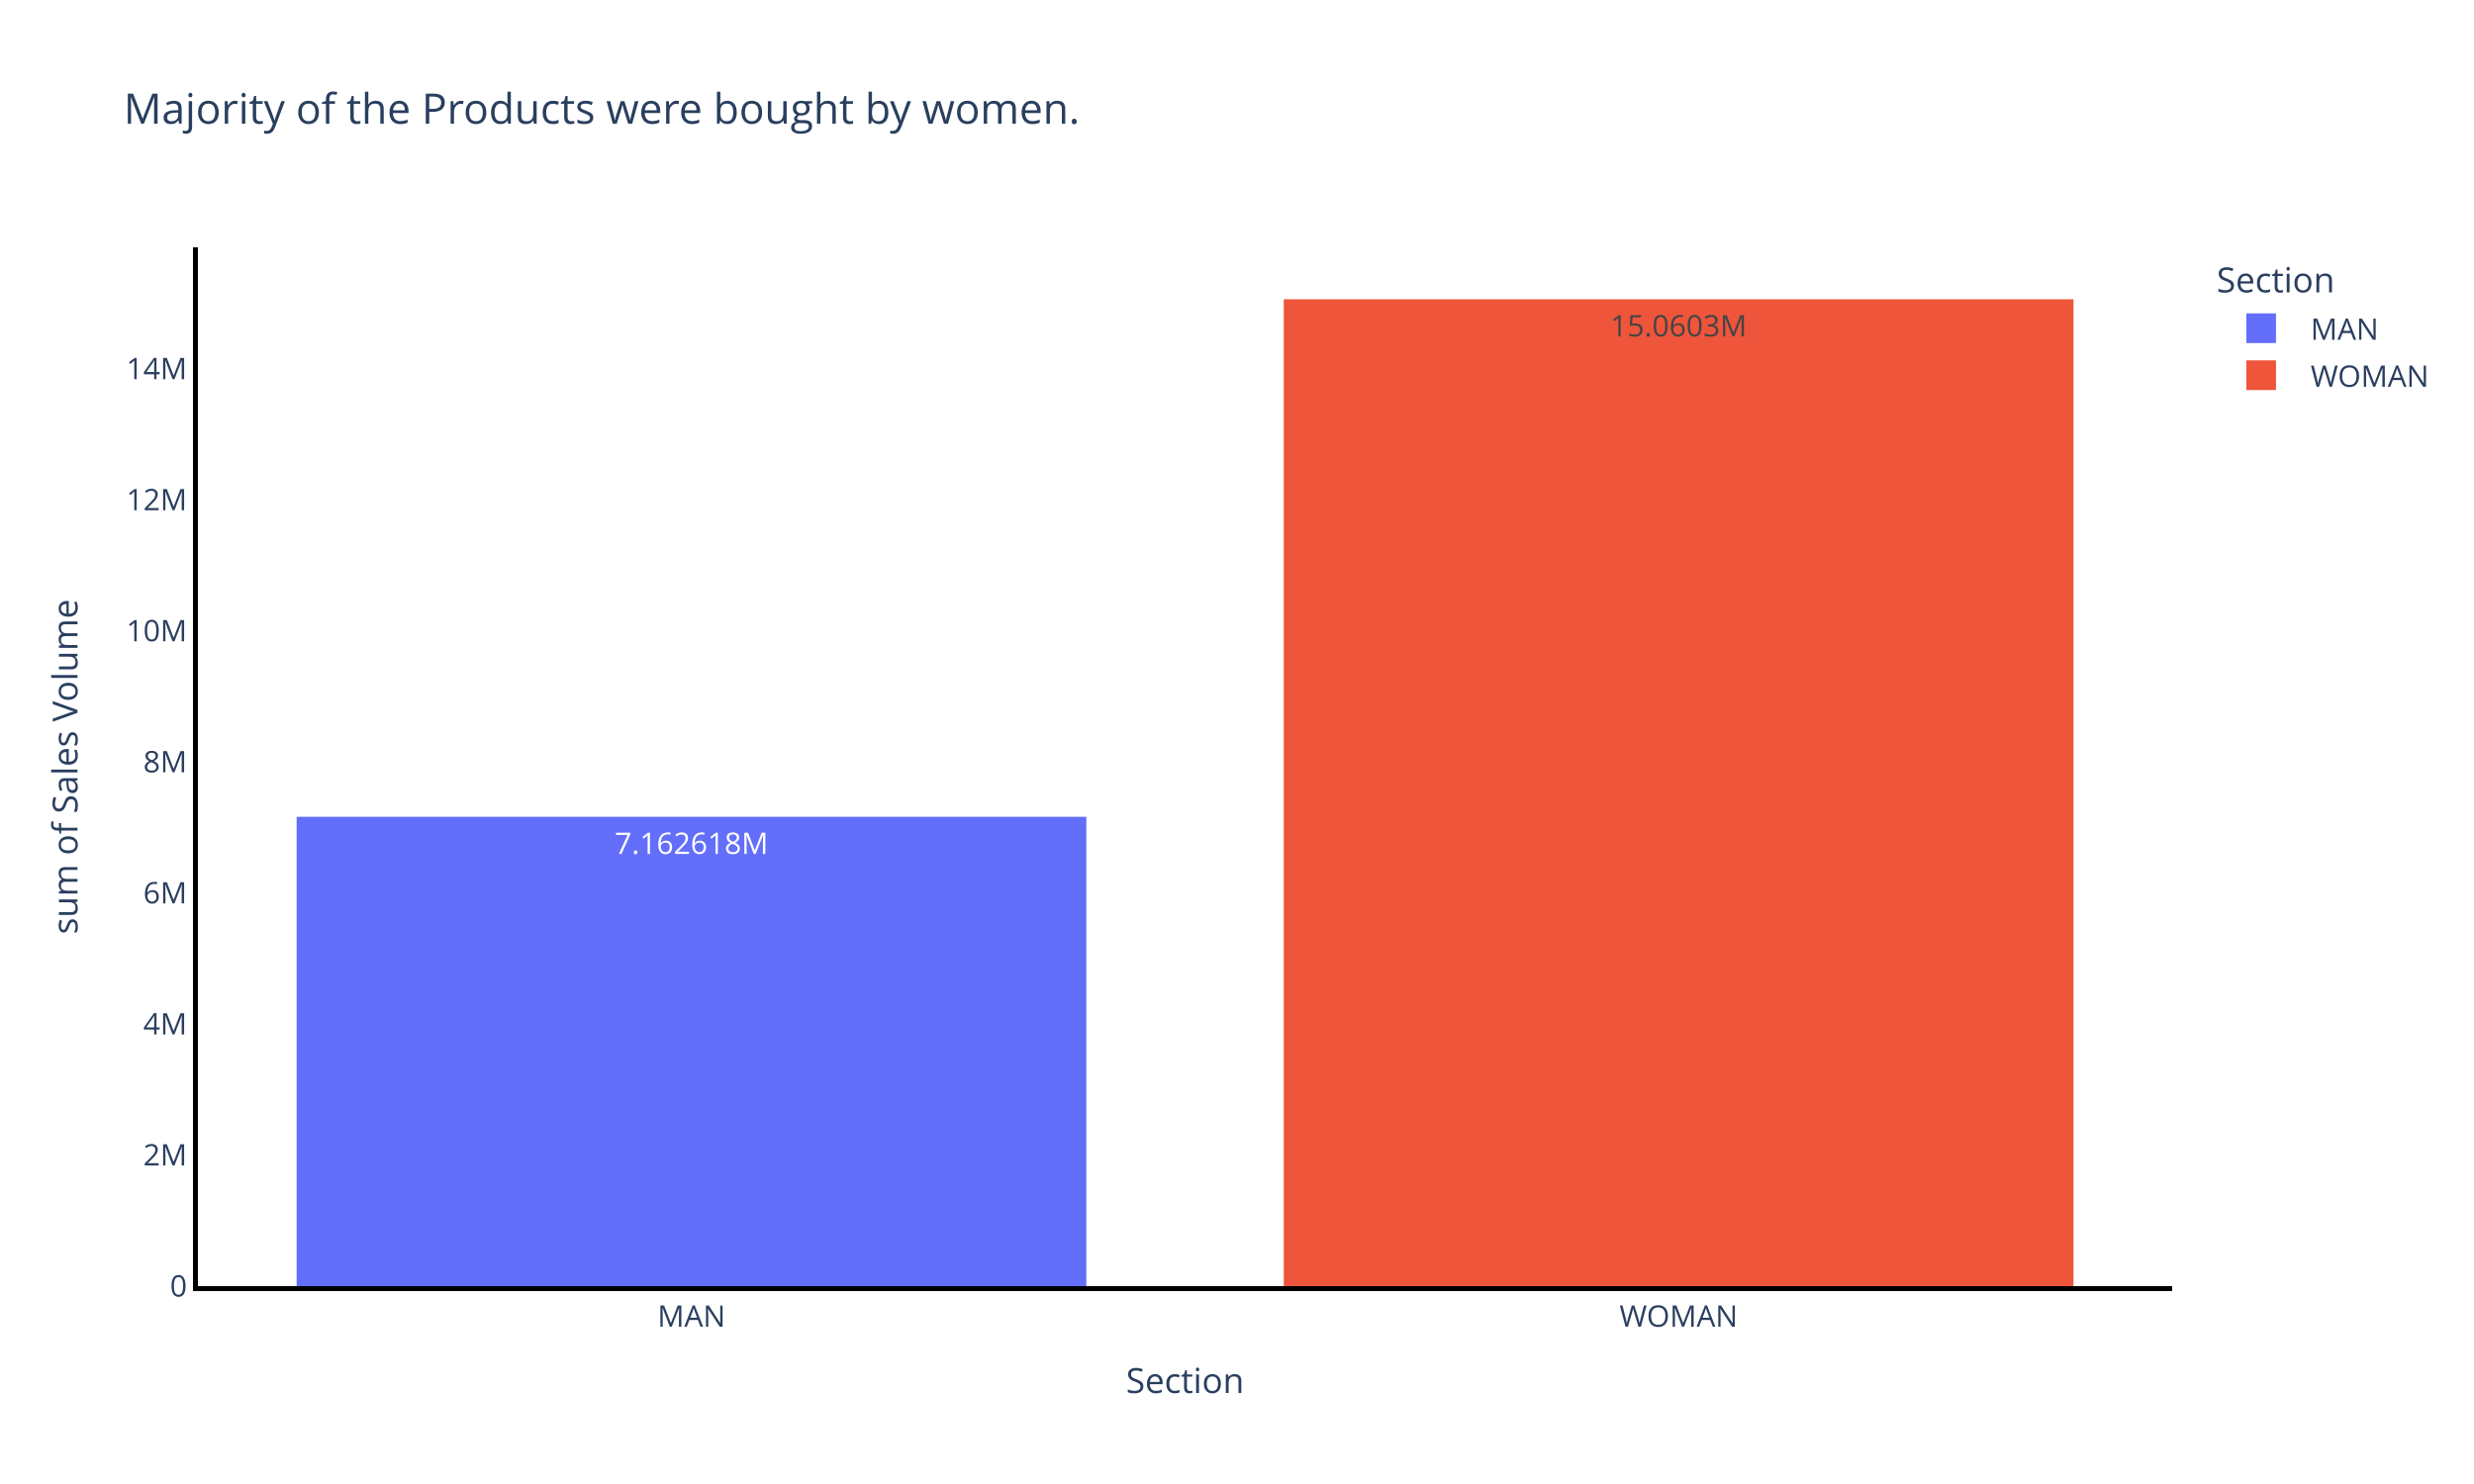
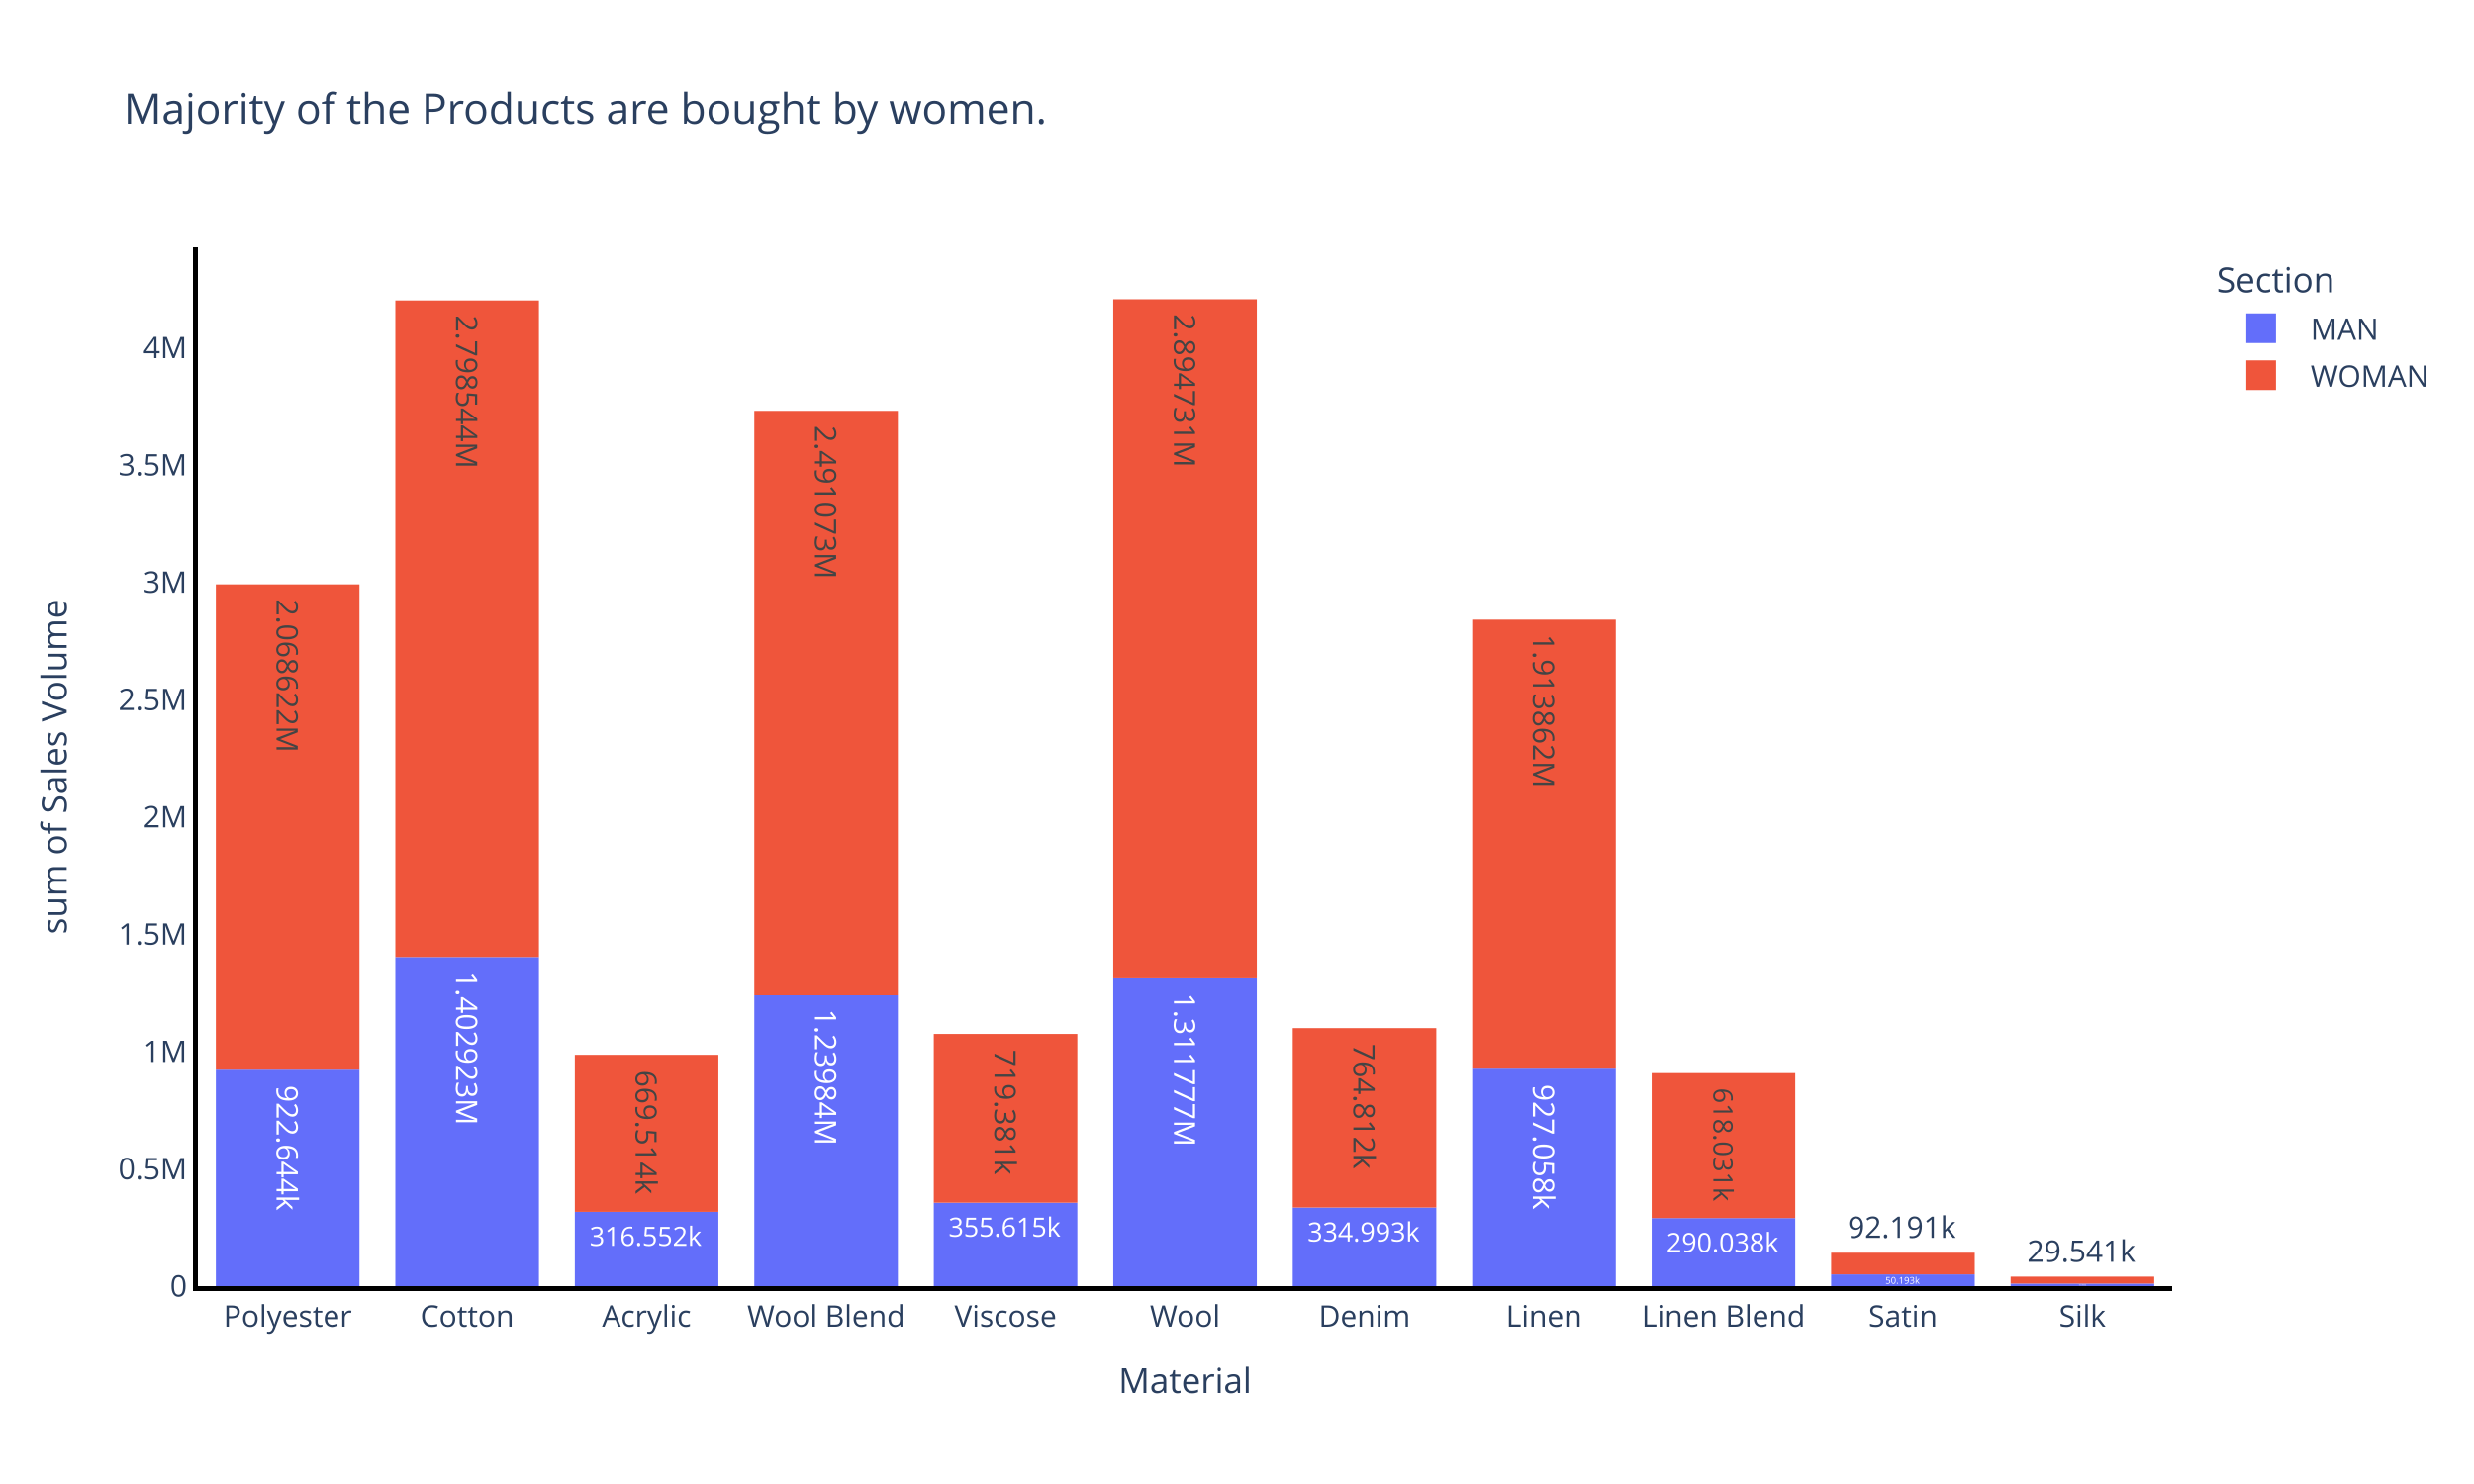
<svg xmlns="http://www.w3.org/2000/svg" class="main-svg" width="1000" height="600" style="" viewBox="0 0 1000 600">
  <rect x="0" y="0" width="1000" height="600" style="fill: rgb(255, 255, 255); fill-opacity: 1;" />
-   <defs id="defs-6e9154">
+   <defs id="defs-4e3ecd">
    <g class="clips">
-       <clipPath id="clip6e9154xyplot" class="plotclip">
+       <clipPath id="clip4e3ecdxyplot" class="plotclip">
        <rect width="798" height="420" />
      </clipPath>
-       <clipPath class="axesclip" id="clip6e9154x">
+       <clipPath class="axesclip" id="clip4e3ecdx">
        <rect x="80" y="0" width="798" height="600" />
      </clipPath>
-       <clipPath class="axesclip" id="clip6e9154y">
+       <clipPath class="axesclip" id="clip4e3ecdy">
        <rect x="0" y="100" width="1000" height="420" />
      </clipPath>
-       <clipPath class="axesclip" id="clip6e9154xy">
+       <clipPath class="axesclip" id="clip4e3ecdxy">
        <rect x="80" y="100" width="798" height="420" />
      </clipPath>
    </g>
    <g class="gradients" />
    <g class="patterns" />
  </defs>
  <g class="bglayer" />
  <g class="layer-below">
    <g class="imagelayer" />
    <g class="shapelayer" />
  </g>
  <g class="cartesianlayer">
    <g class="subplot xy">
      <g class="layer-subplot">
        <g class="shapelayer" />
        <g class="imagelayer" />
      </g>
      <g class="minor-gridlayer">
        <g class="x" />
        <g class="y" />
      </g>
      <g class="gridlayer">
        <g class="x" />
        <g class="y" />
      </g>
      <g class="zerolinelayer">
        <path class="yzl zl crisp" transform="translate(0,520)" d="M80,0h798" style="stroke: rgb(255, 255, 255); stroke-opacity: 1; stroke-width: 2px;" />
      </g>
      <g class="layer-between">
        <g class="shapelayer" />
        <g class="imagelayer" />
      </g>
      <path class="xlines-below" />
      <path class="ylines-below" />
      <g class="overlines-below" />
      <g class="xaxislayer-below" />
      <g class="yaxislayer-below" />
      <g class="overaxes-below" />
      <g class="overplot">
-         <g class="xy" transform="translate(80,100)" clip-path="url(#clip6e9154xyplot)">
+         <g class="xy" transform="translate(80,100)" clip-path="url(#clip4e3ecdxyplot)">
          <g class="barlayer mlayer">
            <g class="trace bars" style="opacity: 1;">
              <g class="points">
                <g class="point">
-                   <path d="M39.9,420V230.24H359.1V420Z" style="vector-effect: none; opacity: 1; stroke-width: 0px; fill: rgb(99, 110, 250); fill-opacity: 1;" />
-                   <text class="bartext bartext-inside" text-anchor="middle" data-notex="1" x="0" y="0" style="font-family: 'Open Sans', verdana, arial, sans-serif; font-size: 12px; fill: rgb(255, 255, 255); fill-opacity: 1; white-space: pre;" transform="translate(199.5,245.24)">7.162618M</text>
+                   <path d="M7.25,420V332.48H65.29V420Z" style="vector-effect: none; opacity: 1; stroke-width: 0px; fill: rgb(99, 110, 250); fill-opacity: 1;" />
+                   <text class="bartext bartext-inside" text-anchor="middle" data-notex="1" x="0" y="0" style="font-family: 'Open Sans', verdana, arial, sans-serif; font-size: 12px; fill: rgb(255, 255, 255); fill-opacity: 1; white-space: pre;" transform="translate(35.82566,369.0493)rotate(90 0.4443359 -4.5)">922.644k</text>
+                 </g>
+                 <g class="point">
+                   <path d="M79.8,420V286.93H137.84V420Z" style="vector-effect: none; opacity: 1; stroke-width: 0px; fill: rgb(99, 110, 250); fill-opacity: 1;" />
+                   <text class="bartext bartext-inside" text-anchor="middle" data-notex="1" x="0" y="0" style="font-family: 'Open Sans', verdana, arial, sans-serif; font-size: 12px; fill: rgb(255, 255, 255); fill-opacity: 1; white-space: pre;" transform="translate(108.82,328.3753)rotate(90 0 -4.5)">1.402923M</text>
+                 </g>
+                 <g class="point">
+                   <path d="M152.35,420V389.97H210.38V420Z" style="vector-effect: none; opacity: 1; stroke-width: 0px; fill: rgb(99, 110, 250); fill-opacity: 1;" />
+                   <text class="bartext bartext-inside" text-anchor="middle" data-notex="1" x="0" y="0" style="font-family: 'Open Sans', verdana, arial, sans-serif; font-size: 12px; fill: rgb(255, 255, 255); fill-opacity: 1; white-space: pre;" transform="translate(180.9674,403.7092)scale(0.8949293)">316.552k</text>
+                 </g>
+                 <g class="point">
+                   <path d="M224.89,420V302.4H282.93V420Z" style="vector-effect: none; opacity: 1; stroke-width: 0px; fill: rgb(99, 110, 250); fill-opacity: 1;" />
+                   <text class="bartext bartext-inside" text-anchor="middle" data-notex="1" x="0" y="0" style="font-family: 'Open Sans', verdana, arial, sans-serif; font-size: 12px; fill: rgb(255, 255, 255); fill-opacity: 1; white-space: pre;" transform="translate(253.91,340.0328)rotate(90 0 -4.5)">1.23984M</text>
+                 </g>
+                 <g class="point">
+                   <path d="M297.44,420V386.27H355.47V420Z" style="vector-effect: none; opacity: 1; stroke-width: 0px; fill: rgb(99, 110, 250); fill-opacity: 1;" />
+                   <text class="bartext bartext-inside" text-anchor="middle" data-notex="1" x="0" y="0" style="font-family: 'Open Sans', verdana, arial, sans-serif; font-size: 12px; fill: rgb(255, 255, 255); fill-opacity: 1; white-space: pre;" transform="translate(326.0574,400.0092)scale(0.8949293)">355.615k</text>
+                 </g>
+                 <g class="point">
+                   <path d="M369.98,420V295.57H428.02V420Z" style="vector-effect: none; opacity: 1; stroke-width: 0px; fill: rgb(99, 110, 250); fill-opacity: 1;" />
+                   <text class="bartext bartext-inside" text-anchor="middle" data-notex="1" x="0" y="0" style="font-family: 'Open Sans', verdana, arial, sans-serif; font-size: 12px; fill: rgb(255, 255, 255); fill-opacity: 1; white-space: pre;" transform="translate(399,337.0153)rotate(90 0 -4.5)">1.311777M</text>
+                 </g>
+                 <g class="point">
+                   <path d="M442.53,420V388.22H500.56V420Z" style="vector-effect: none; opacity: 1; stroke-width: 0px; fill: rgb(99, 110, 250); fill-opacity: 1;" />
+                   <text class="bartext bartext-inside" text-anchor="middle" data-notex="1" x="0" y="0" style="font-family: 'Open Sans', verdana, arial, sans-serif; font-size: 12px; fill: rgb(255, 255, 255); fill-opacity: 1; white-space: pre;" transform="translate(471.1474,401.9592)scale(0.8949293)">334.993k</text>
+                 </g>
+                 <g class="point">
+                   <path d="M515.07,420V332.07H573.11V420Z" style="vector-effect: none; opacity: 1; stroke-width: 0px; fill: rgb(99, 110, 250); fill-opacity: 1;" />
+                   <text class="bartext bartext-inside" text-anchor="middle" data-notex="1" x="0" y="0" style="font-family: 'Open Sans', verdana, arial, sans-serif; font-size: 12px; fill: rgb(255, 255, 255); fill-opacity: 1; white-space: pre;" transform="translate(543.6457,368.6393)rotate(90 0.4443359 -4.5)">927.058k</text>
+                 </g>
+                 <g class="point">
+                   <path d="M587.62,420V392.49H645.65V420Z" style="vector-effect: none; opacity: 1; stroke-width: 0px; fill: rgb(99, 110, 250); fill-opacity: 1;" />
+                   <text class="bartext bartext-inside" text-anchor="middle" data-notex="1" x="0" y="0" style="font-family: 'Open Sans', verdana, arial, sans-serif; font-size: 12px; fill: rgb(255, 255, 255); fill-opacity: 1; white-space: pre;" transform="translate(616.2374,406.2292)scale(0.8949293)">290.038k</text>
+                 </g>
+                 <g class="point">
+                   <path d="M660.16,420V415.24H718.2V420Z" style="vector-effect: none; opacity: 1; stroke-width: 0px; fill: rgb(99, 110, 250); fill-opacity: 1;" />
+                   <text class="bartext bartext-inside" text-anchor="middle" data-notex="1" x="0" y="0" style="font-family: 'Open Sans', verdana, arial, sans-serif; font-size: 12px; fill: rgb(255, 255, 255); fill-opacity: 1; white-space: pre;" transform="translate(689.0396,419.048)scale(0.3173333)">50.193k</text>
+                 </g>
+                 <g class="point">
+                   <path d="M732.71,420V418.96H790.75V420Z" style="vector-effect: none; opacity: 1; stroke-width: 0px; fill: rgb(99, 110, 250); fill-opacity: 1;" />
+                   <text class="bartext bartext-inside" text-anchor="middle" data-notex="1" x="0" y="0" style="font-family: 'Open Sans', verdana, arial, sans-serif; font-size: 12px; fill: rgb(255, 255, 255); fill-opacity: 1; white-space: pre;" transform="translate(761.6993,419.792)scale(0.06933333)">10.985k</text>
                </g>
              </g>
            </g>
            <g class="trace bars" style="opacity: 1;">
              <g class="points">
                <g class="point">
-                   <path d="M438.9,420V21H758.1V420Z" style="vector-effect: none; opacity: 1; stroke-width: 0px; fill: rgb(239, 85, 59); fill-opacity: 1;" />
-                   <text class="bartext bartext-inside" text-anchor="middle" data-notex="1" x="0" y="0" style="font-family: 'Open Sans', verdana, arial, sans-serif; font-size: 12px; fill: rgb(68, 68, 68); fill-opacity: 1; white-space: pre;" transform="translate(598.5,36)">15.0603M</text>
+                   <path d="M7.25,332.48V136.27H65.29V332.48Z" style="vector-effect: none; opacity: 1; stroke-width: 0px; fill: rgb(239, 85, 59); fill-opacity: 1;" />
+                   <text class="bartext bartext-inside" text-anchor="middle" data-notex="1" x="0" y="0" style="font-family: 'Open Sans', verdana, arial, sans-serif; font-size: 12px; fill: rgb(68, 68, 68); fill-opacity: 1; white-space: pre;" transform="translate(36.27,177.7153)rotate(90 0 -4.5)">2.068622M</text>
+                 </g>
+                 <g class="point">
+                   <path d="M79.8,286.93V21.48H137.84V286.93Z" style="vector-effect: none; opacity: 1; stroke-width: 0px; fill: rgb(239, 85, 59); fill-opacity: 1;" />
+                   <text class="bartext bartext-inside" text-anchor="middle" data-notex="1" x="0" y="0" style="font-family: 'Open Sans', verdana, arial, sans-serif; font-size: 12px; fill: rgb(68, 68, 68); fill-opacity: 1; white-space: pre;" transform="translate(108.82,62.92531)rotate(90 0 -4.5)">2.798544M</text>
+                 </g>
+                 <g class="point">
+                   <path d="M152.35,389.97V326.47H210.38V389.97Z" style="vector-effect: none; opacity: 1; stroke-width: 0px; fill: rgb(239, 85, 59); fill-opacity: 1;" />
+                   <text class="bartext bartext-inside" text-anchor="middle" data-notex="1" x="0" y="0" style="font-family: 'Open Sans', verdana, arial, sans-serif; font-size: 12px; fill: rgb(68, 68, 68); fill-opacity: 1; white-space: pre;" transform="translate(180.9255,362.6706)scale(0.9890147)rotate(90 0.4443359 -4.5)">669.514k</text>
+                 </g>
+                 <g class="point">
+                   <path d="M224.89,302.4V66.11H282.93V302.4Z" style="vector-effect: none; opacity: 1; stroke-width: 0px; fill: rgb(239, 85, 59); fill-opacity: 1;" />
+                   <text class="bartext bartext-inside" text-anchor="middle" data-notex="1" x="0" y="0" style="font-family: 'Open Sans', verdana, arial, sans-serif; font-size: 12px; fill: rgb(68, 68, 68); fill-opacity: 1; white-space: pre;" transform="translate(253.91,107.5553)rotate(90 0 -4.5)">2.491073M</text>
+                 </g>
+                 <g class="point">
+                   <path d="M297.44,386.27V318.03H355.47V386.27Z" style="vector-effect: none; opacity: 1; stroke-width: 0px; fill: rgb(239, 85, 59); fill-opacity: 1;" />
+                   <text class="bartext bartext-inside" text-anchor="middle" data-notex="1" x="0" y="0" style="font-family: 'Open Sans', verdana, arial, sans-serif; font-size: 12px; fill: rgb(68, 68, 68); fill-opacity: 1; white-space: pre;" transform="translate(326.0107,354.5993)rotate(90 0.4443359 -4.5)">719.381k</text>
+                 </g>
+                 <g class="point">
+                   <path d="M369.98,295.57V21H428.02V295.57Z" style="vector-effect: none; opacity: 1; stroke-width: 0px; fill: rgb(239, 85, 59); fill-opacity: 1;" />
+                   <text class="bartext bartext-inside" text-anchor="middle" data-notex="1" x="0" y="0" style="font-family: 'Open Sans', verdana, arial, sans-serif; font-size: 12px; fill: rgb(68, 68, 68); fill-opacity: 1; white-space: pre;" transform="translate(399,62.44531)rotate(90 0 -4.5)">2.894731M</text>
+                 </g>
+                 <g class="point">
+                   <path d="M442.53,388.22V315.68H500.56V388.22Z" style="vector-effect: none; opacity: 1; stroke-width: 0px; fill: rgb(239, 85, 59); fill-opacity: 1;" />
+                   <text class="bartext bartext-inside" text-anchor="middle" data-notex="1" x="0" y="0" style="font-family: 'Open Sans', verdana, arial, sans-serif; font-size: 12px; fill: rgb(68, 68, 68); fill-opacity: 1; white-space: pre;" transform="translate(471.1007,352.2493)rotate(90 0.4443359 -4.5)">764.812k</text>
+                 </g>
+                 <g class="point">
+                   <path d="M515.07,332.07V150.53H573.11V332.07Z" style="vector-effect: none; opacity: 1; stroke-width: 0px; fill: rgb(239, 85, 59); fill-opacity: 1;" />
+                   <text class="bartext bartext-inside" text-anchor="middle" data-notex="1" x="0" y="0" style="font-family: 'Open Sans', verdana, arial, sans-serif; font-size: 12px; fill: rgb(68, 68, 68); fill-opacity: 1; white-space: pre;" transform="translate(544.09,191.9753)rotate(90 0 -4.5)">1.913862M</text>
+                 </g>
+                 <g class="point">
+                   <path d="M587.62,392.49V333.87H645.65V392.49Z" style="vector-effect: none; opacity: 1; stroke-width: 0px; fill: rgb(239, 85, 59); fill-opacity: 1;" />
+                   <text class="bartext bartext-inside" text-anchor="middle" data-notex="1" x="0" y="0" style="font-family: 'Open Sans', verdana, arial, sans-serif; font-size: 12px; fill: rgb(68, 68, 68); fill-opacity: 1; white-space: pre;" transform="translate(616.2328,367.2528)scale(0.9050774)rotate(90 0.4443359 -4.5)">618.031k</text>
+                 </g>
+                 <g class="point">
+                   <path d="M660.16,415.24V406.49H718.2V415.24Z" style="vector-effect: none; opacity: 1; stroke-width: 0px; fill: rgb(239, 85, 59); fill-opacity: 1;" />
+                   <text class="bartext bartext-outside" text-anchor="middle" data-notex="1" x="0" y="0" style="font-family: 'Open Sans', verdana, arial, sans-serif; font-size: 12px; fill: rgb(42, 63, 95); fill-opacity: 1; white-space: pre;" transform="translate(688.7376,400.49)">92.191k</text>
+                 </g>
+                 <g class="point">
+                   <path d="M732.71,418.96V416.16H790.75V418.96Z" style="vector-effect: none; opacity: 1; stroke-width: 0px; fill: rgb(239, 85, 59); fill-opacity: 1;" />
+                   <text class="bartext bartext-outside" text-anchor="middle" data-notex="1" x="0" y="0" style="font-family: 'Open Sans', verdana, arial, sans-serif; font-size: 12px; fill: rgb(42, 63, 95); fill-opacity: 1; white-space: pre;" transform="translate(761.2876,410.16)">29.541k</text>
                </g>
              </g>
            </g>
          </g>
        </g>
      </g>
      <g class="zerolinelayer-above" />
      <path class="xlines-above crisp" d="M78,521H878" style="fill: none; stroke-width: 2px; stroke: rgb(0, 0, 0); stroke-opacity: 1;" />
      <path class="ylines-above crisp" d="M79,100V520" style="fill: none; stroke-width: 2px; stroke: rgb(0, 0, 0); stroke-opacity: 1;" />
      <g class="overlines-above" />
      <g class="xaxislayer-above">
        <g class="xtick">
-           <text text-anchor="middle" x="0" y="536.4" transform="translate(279.5,0)" style="font-family: 'Open Sans', verdana, arial, sans-serif; font-size: 12px; fill: rgb(42, 63, 95); fill-opacity: 1; white-space: pre;">MAN</text>
-         </g>
-         <g class="xtick">
-           <text text-anchor="middle" x="0" y="536.4" transform="translate(678.5,0)" style="font-family: 'Open Sans', verdana, arial, sans-serif; font-size: 12px; fill: rgb(42, 63, 95); fill-opacity: 1; white-space: pre;">WOMAN</text>
+           <text text-anchor="middle" x="0" y="536.4" transform="translate(116.27,0)" style="font-family: 'Open Sans', verdana, arial, sans-serif; font-size: 12px; fill: rgb(42, 63, 95); fill-opacity: 1; white-space: pre;">Polyester</text>
+         </g>
+         <g class="xtick">
+           <text text-anchor="middle" x="0" y="536.4" transform="translate(188.82,0)" style="font-family: 'Open Sans', verdana, arial, sans-serif; font-size: 12px; fill: rgb(42, 63, 95); fill-opacity: 1; white-space: pre;">Cotton</text>
+         </g>
+         <g class="xtick">
+           <text text-anchor="middle" x="0" y="536.4" transform="translate(261.36,0)" style="font-family: 'Open Sans', verdana, arial, sans-serif; font-size: 12px; fill: rgb(42, 63, 95); fill-opacity: 1; white-space: pre;">Acrylic</text>
+         </g>
+         <g class="xtick">
+           <text text-anchor="middle" x="0" y="536.4" transform="translate(333.91,0)" style="font-family: 'Open Sans', verdana, arial, sans-serif; font-size: 12px; fill: rgb(42, 63, 95); fill-opacity: 1; white-space: pre;">Wool Blend</text>
+         </g>
+         <g class="xtick">
+           <text text-anchor="middle" x="0" y="536.4" transform="translate(406.45,0)" style="font-family: 'Open Sans', verdana, arial, sans-serif; font-size: 12px; fill: rgb(42, 63, 95); fill-opacity: 1; white-space: pre;">Viscose</text>
+         </g>
+         <g class="xtick">
+           <text text-anchor="middle" x="0" y="536.4" transform="translate(479,0)" style="font-family: 'Open Sans', verdana, arial, sans-serif; font-size: 12px; fill: rgb(42, 63, 95); fill-opacity: 1; white-space: pre;">Wool</text>
+         </g>
+         <g class="xtick">
+           <text text-anchor="middle" x="0" y="536.4" transform="translate(551.55,0)" style="font-family: 'Open Sans', verdana, arial, sans-serif; font-size: 12px; fill: rgb(42, 63, 95); fill-opacity: 1; white-space: pre;">Denim</text>
+         </g>
+         <g class="xtick">
+           <text text-anchor="middle" x="0" y="536.4" transform="translate(624.09,0)" style="font-family: 'Open Sans', verdana, arial, sans-serif; font-size: 12px; fill: rgb(42, 63, 95); fill-opacity: 1; white-space: pre;">Linen</text>
+         </g>
+         <g class="xtick">
+           <text text-anchor="middle" x="0" y="536.4" transform="translate(696.64,0)" style="font-family: 'Open Sans', verdana, arial, sans-serif; font-size: 12px; fill: rgb(42, 63, 95); fill-opacity: 1; white-space: pre;">Linen Blend</text>
+         </g>
+         <g class="xtick">
+           <text text-anchor="middle" x="0" y="536.4" transform="translate(769.18,0)" style="font-family: 'Open Sans', verdana, arial, sans-serif; font-size: 12px; fill: rgb(42, 63, 95); fill-opacity: 1; white-space: pre;">Satin</text>
+         </g>
+         <g class="xtick">
+           <text text-anchor="middle" x="0" y="536.4" transform="translate(841.73,0)" style="font-family: 'Open Sans', verdana, arial, sans-serif; font-size: 12px; fill: rgb(42, 63, 95); fill-opacity: 1; white-space: pre;">Silk</text>
        </g>
      </g>
      <g class="yaxislayer-above">
        <g class="ytick">
          <text text-anchor="end" x="75.6" y="4.2" transform="translate(0,520)" style="font-family: 'Open Sans', verdana, arial, sans-serif; font-size: 12px; fill: rgb(42, 63, 95); fill-opacity: 1; white-space: pre;">0</text>
        </g>
        <g class="ytick">
-           <text text-anchor="end" x="75.6" y="4.2" style="font-family: 'Open Sans', verdana, arial, sans-serif; font-size: 12px; fill: rgb(42, 63, 95); fill-opacity: 1; white-space: pre;" transform="translate(0,467.01)">2M</text>
-         </g>
-         <g class="ytick">
-           <text text-anchor="end" x="75.6" y="4.2" style="font-family: 'Open Sans', verdana, arial, sans-serif; font-size: 12px; fill: rgb(42, 63, 95); fill-opacity: 1; white-space: pre;" transform="translate(0,414.03)">4M</text>
-         </g>
-         <g class="ytick">
-           <text text-anchor="end" x="75.6" y="4.2" style="font-family: 'Open Sans', verdana, arial, sans-serif; font-size: 12px; fill: rgb(42, 63, 95); fill-opacity: 1; white-space: pre;" transform="translate(0,361.04)">6M</text>
-         </g>
-         <g class="ytick">
-           <text text-anchor="end" x="75.6" y="4.2" style="font-family: 'Open Sans', verdana, arial, sans-serif; font-size: 12px; fill: rgb(42, 63, 95); fill-opacity: 1; white-space: pre;" transform="translate(0,308.05)">8M</text>
-         </g>
-         <g class="ytick">
-           <text text-anchor="end" x="75.6" y="4.2" style="font-family: 'Open Sans', verdana, arial, sans-serif; font-size: 12px; fill: rgb(42, 63, 95); fill-opacity: 1; white-space: pre;" transform="translate(0,255.07)">10M</text>
-         </g>
-         <g class="ytick">
-           <text text-anchor="end" x="75.6" y="4.2" style="font-family: 'Open Sans', verdana, arial, sans-serif; font-size: 12px; fill: rgb(42, 63, 95); fill-opacity: 1; white-space: pre;" transform="translate(0,202.08)">12M</text>
-         </g>
-         <g class="ytick">
-           <text text-anchor="end" x="75.6" y="4.2" style="font-family: 'Open Sans', verdana, arial, sans-serif; font-size: 12px; fill: rgb(42, 63, 95); fill-opacity: 1; white-space: pre;" transform="translate(0,149.09)">14M</text>
+           <text text-anchor="end" x="75.6" y="4.2" style="font-family: 'Open Sans', verdana, arial, sans-serif; font-size: 12px; fill: rgb(42, 63, 95); fill-opacity: 1; white-space: pre;" transform="translate(0,472.57)">0.5M</text>
+         </g>
+         <g class="ytick">
+           <text text-anchor="end" x="75.6" y="4.2" style="font-family: 'Open Sans', verdana, arial, sans-serif; font-size: 12px; fill: rgb(42, 63, 95); fill-opacity: 1; white-space: pre;" transform="translate(0,425.15)">1M</text>
+         </g>
+         <g class="ytick">
+           <text text-anchor="end" x="75.6" y="4.2" style="font-family: 'Open Sans', verdana, arial, sans-serif; font-size: 12px; fill: rgb(42, 63, 95); fill-opacity: 1; white-space: pre;" transform="translate(0,377.72)">1.5M</text>
+         </g>
+         <g class="ytick">
+           <text text-anchor="end" x="75.6" y="4.2" style="font-family: 'Open Sans', verdana, arial, sans-serif; font-size: 12px; fill: rgb(42, 63, 95); fill-opacity: 1; white-space: pre;" transform="translate(0,330.29)">2M</text>
+         </g>
+         <g class="ytick">
+           <text text-anchor="end" x="75.6" y="4.2" style="font-family: 'Open Sans', verdana, arial, sans-serif; font-size: 12px; fill: rgb(42, 63, 95); fill-opacity: 1; white-space: pre;" transform="translate(0,282.87)">2.5M</text>
+         </g>
+         <g class="ytick">
+           <text text-anchor="end" x="75.6" y="4.2" style="font-family: 'Open Sans', verdana, arial, sans-serif; font-size: 12px; fill: rgb(42, 63, 95); fill-opacity: 1; white-space: pre;" transform="translate(0,235.44)">3M</text>
+         </g>
+         <g class="ytick">
+           <text text-anchor="end" x="75.6" y="4.2" style="font-family: 'Open Sans', verdana, arial, sans-serif; font-size: 12px; fill: rgb(42, 63, 95); fill-opacity: 1; white-space: pre;" transform="translate(0,188.01)">3.5M</text>
+         </g>
+         <g class="ytick">
+           <text text-anchor="end" x="75.6" y="4.2" style="font-family: 'Open Sans', verdana, arial, sans-serif; font-size: 12px; fill: rgb(42, 63, 95); fill-opacity: 1; white-space: pre;" transform="translate(0,140.59)">4M</text>
        </g>
      </g>
      <g class="overaxes-above" />
    </g>
  </g>
  <g class="polarlayer" />
  <g class="smithlayer" />
  <g class="ternarylayer" />
  <g class="geolayer" />
  <g class="funnelarealayer" />
  <g class="pielayer" />
  <g class="iciclelayer" />
  <g class="treemaplayer" />
  <g class="sunburstlayer" />
  <g class="glimages" />
-   <defs id="topdefs-6e9154">
+   <defs id="topdefs-4e3ecd">
    <g class="clips" />
-     <clipPath id="legend6e9154">
+     <clipPath id="legend4e3ecd">
      <rect width="94" height="67" x="0" y="0" />
    </clipPath>
  </defs>
  <g class="layer-above">
    <g class="imagelayer" />
    <g class="shapelayer" />
  </g>
  <g class="infolayer">
    <g class="legend" pointer-events="all" transform="translate(893.96,100)">
      <rect class="bg" shape-rendering="crispEdges" style="stroke: rgb(68, 68, 68); stroke-opacity: 1; fill: rgb(255, 255, 255); fill-opacity: 1; stroke-width: 0px;" width="94" height="67" x="0" y="0" />
-       <g class="scrollbox" transform="" clip-path="url(#legend6e9154)">
+       <g class="scrollbox" transform="" clip-path="url(#legend4e3ecd)">
        <text class="legendtitletext" text-anchor="start" x="2" y="18.2" style="font-family: 'Open Sans', verdana, arial, sans-serif; font-size: 14px; fill: rgb(42, 63, 95); fill-opacity: 1; white-space: pre;">Section</text>
        <g class="groups" transform="">
          <g class="traces" transform="translate(0,32.7)" style="opacity: 1;">
            <text class="legendtext" text-anchor="start" x="40" y="4.68" style="font-family: 'Open Sans', verdana, arial, sans-serif; font-size: 12px; fill: rgb(42, 63, 95); fill-opacity: 1; white-space: pre;">MAN</text>
            <g class="layers" style="opacity: 1;">
              <g class="legendfill" />
              <g class="legendlines" />
              <g class="legendsymbols">
                <g class="legendpoints">
                  <path class="legendundefined" d="M6,6H-6V-6H6Z" transform="translate(20,0)" style="stroke-width: 0px; fill: rgb(99, 110, 250); fill-opacity: 1;" />
                </g>
              </g>
            </g>
            <rect class="legendtoggle" x="0" y="-9.5" width="88.627" height="19" style="fill: rgb(0, 0, 0); fill-opacity: 0;" />
          </g>
        </g>
        <g class="groups" transform="">
          <g class="traces" transform="translate(0,51.7)" style="opacity: 1;">
            <text class="legendtext" text-anchor="start" x="40" y="4.68" style="font-family: 'Open Sans', verdana, arial, sans-serif; font-size: 12px; fill: rgb(42, 63, 95); fill-opacity: 1; white-space: pre;">WOMAN</text>
            <g class="layers" style="opacity: 1;">
              <g class="legendfill" />
              <g class="legendlines" />
              <g class="legendsymbols">
                <g class="legendpoints">
                  <path class="legendundefined" d="M6,6H-6V-6H6Z" transform="translate(20,0)" style="stroke-width: 0px; fill: rgb(239, 85, 59); fill-opacity: 1;" />
                </g>
              </g>
            </g>
            <rect class="legendtoggle" x="0" y="-9.5" width="88.627" height="19" style="fill: rgb(0, 0, 0); fill-opacity: 0;" />
          </g>
        </g>
      </g>
      <rect class="scrollbar" rx="20" ry="3" width="0" height="0" style="fill: rgb(128, 139, 164); fill-opacity: 1;" x="0" y="0" />
    </g>
    <g class="g-gtitle">
-       <text class="gtitle" x="50" y="50" text-anchor="start" dy="0em" style="opacity: 1; font-family: 'Open Sans', verdana, arial, sans-serif; font-size: 17px; fill: rgb(42, 63, 95); fill-opacity: 1; white-space: pre;">Majority of the Products were bought by women.</text>
+       <text class="gtitle" x="50" y="50" text-anchor="start" dy="0em" style="opacity: 1; font-family: 'Open Sans', verdana, arial, sans-serif; font-size: 17px; fill: rgb(42, 63, 95); fill-opacity: 1; white-space: pre;">Majority of the Products are bought by women.</text>
    </g>
    <g class="g-xtitle">
-       <text class="xtitle" x="479" y="563.2" text-anchor="middle" style="opacity: 1; font-family: 'Open Sans', verdana, arial, sans-serif; font-size: 14px; fill: rgb(42, 63, 95); fill-opacity: 1; white-space: pre;">Section</text>
+       <text class="xtitle" x="479" y="563.2" text-anchor="middle" style="opacity: 1; font-family: 'Open Sans', verdana, arial, sans-serif; font-size: 14px; fill: rgb(42, 63, 95); fill-opacity: 1; white-space: pre;">Material</text>
    </g>
    <g class="g-ytitle">
-       <text class="ytitle" transform="rotate(-90,31.32461,310)" x="31.325" y="310" text-anchor="middle" style="opacity: 1; font-family: 'Open Sans', verdana, arial, sans-serif; font-size: 14px; fill: rgb(42, 63, 95); fill-opacity: 1; white-space: pre;">sum of Sales Volume</text>
+       <text class="ytitle" transform="rotate(-90,26.94961,310)" x="26.95" y="310" text-anchor="middle" style="opacity: 1; font-family: 'Open Sans', verdana, arial, sans-serif; font-size: 14px; fill: rgb(42, 63, 95); fill-opacity: 1; white-space: pre;">sum of Sales Volume</text>
    </g>
  </g>
</svg>
